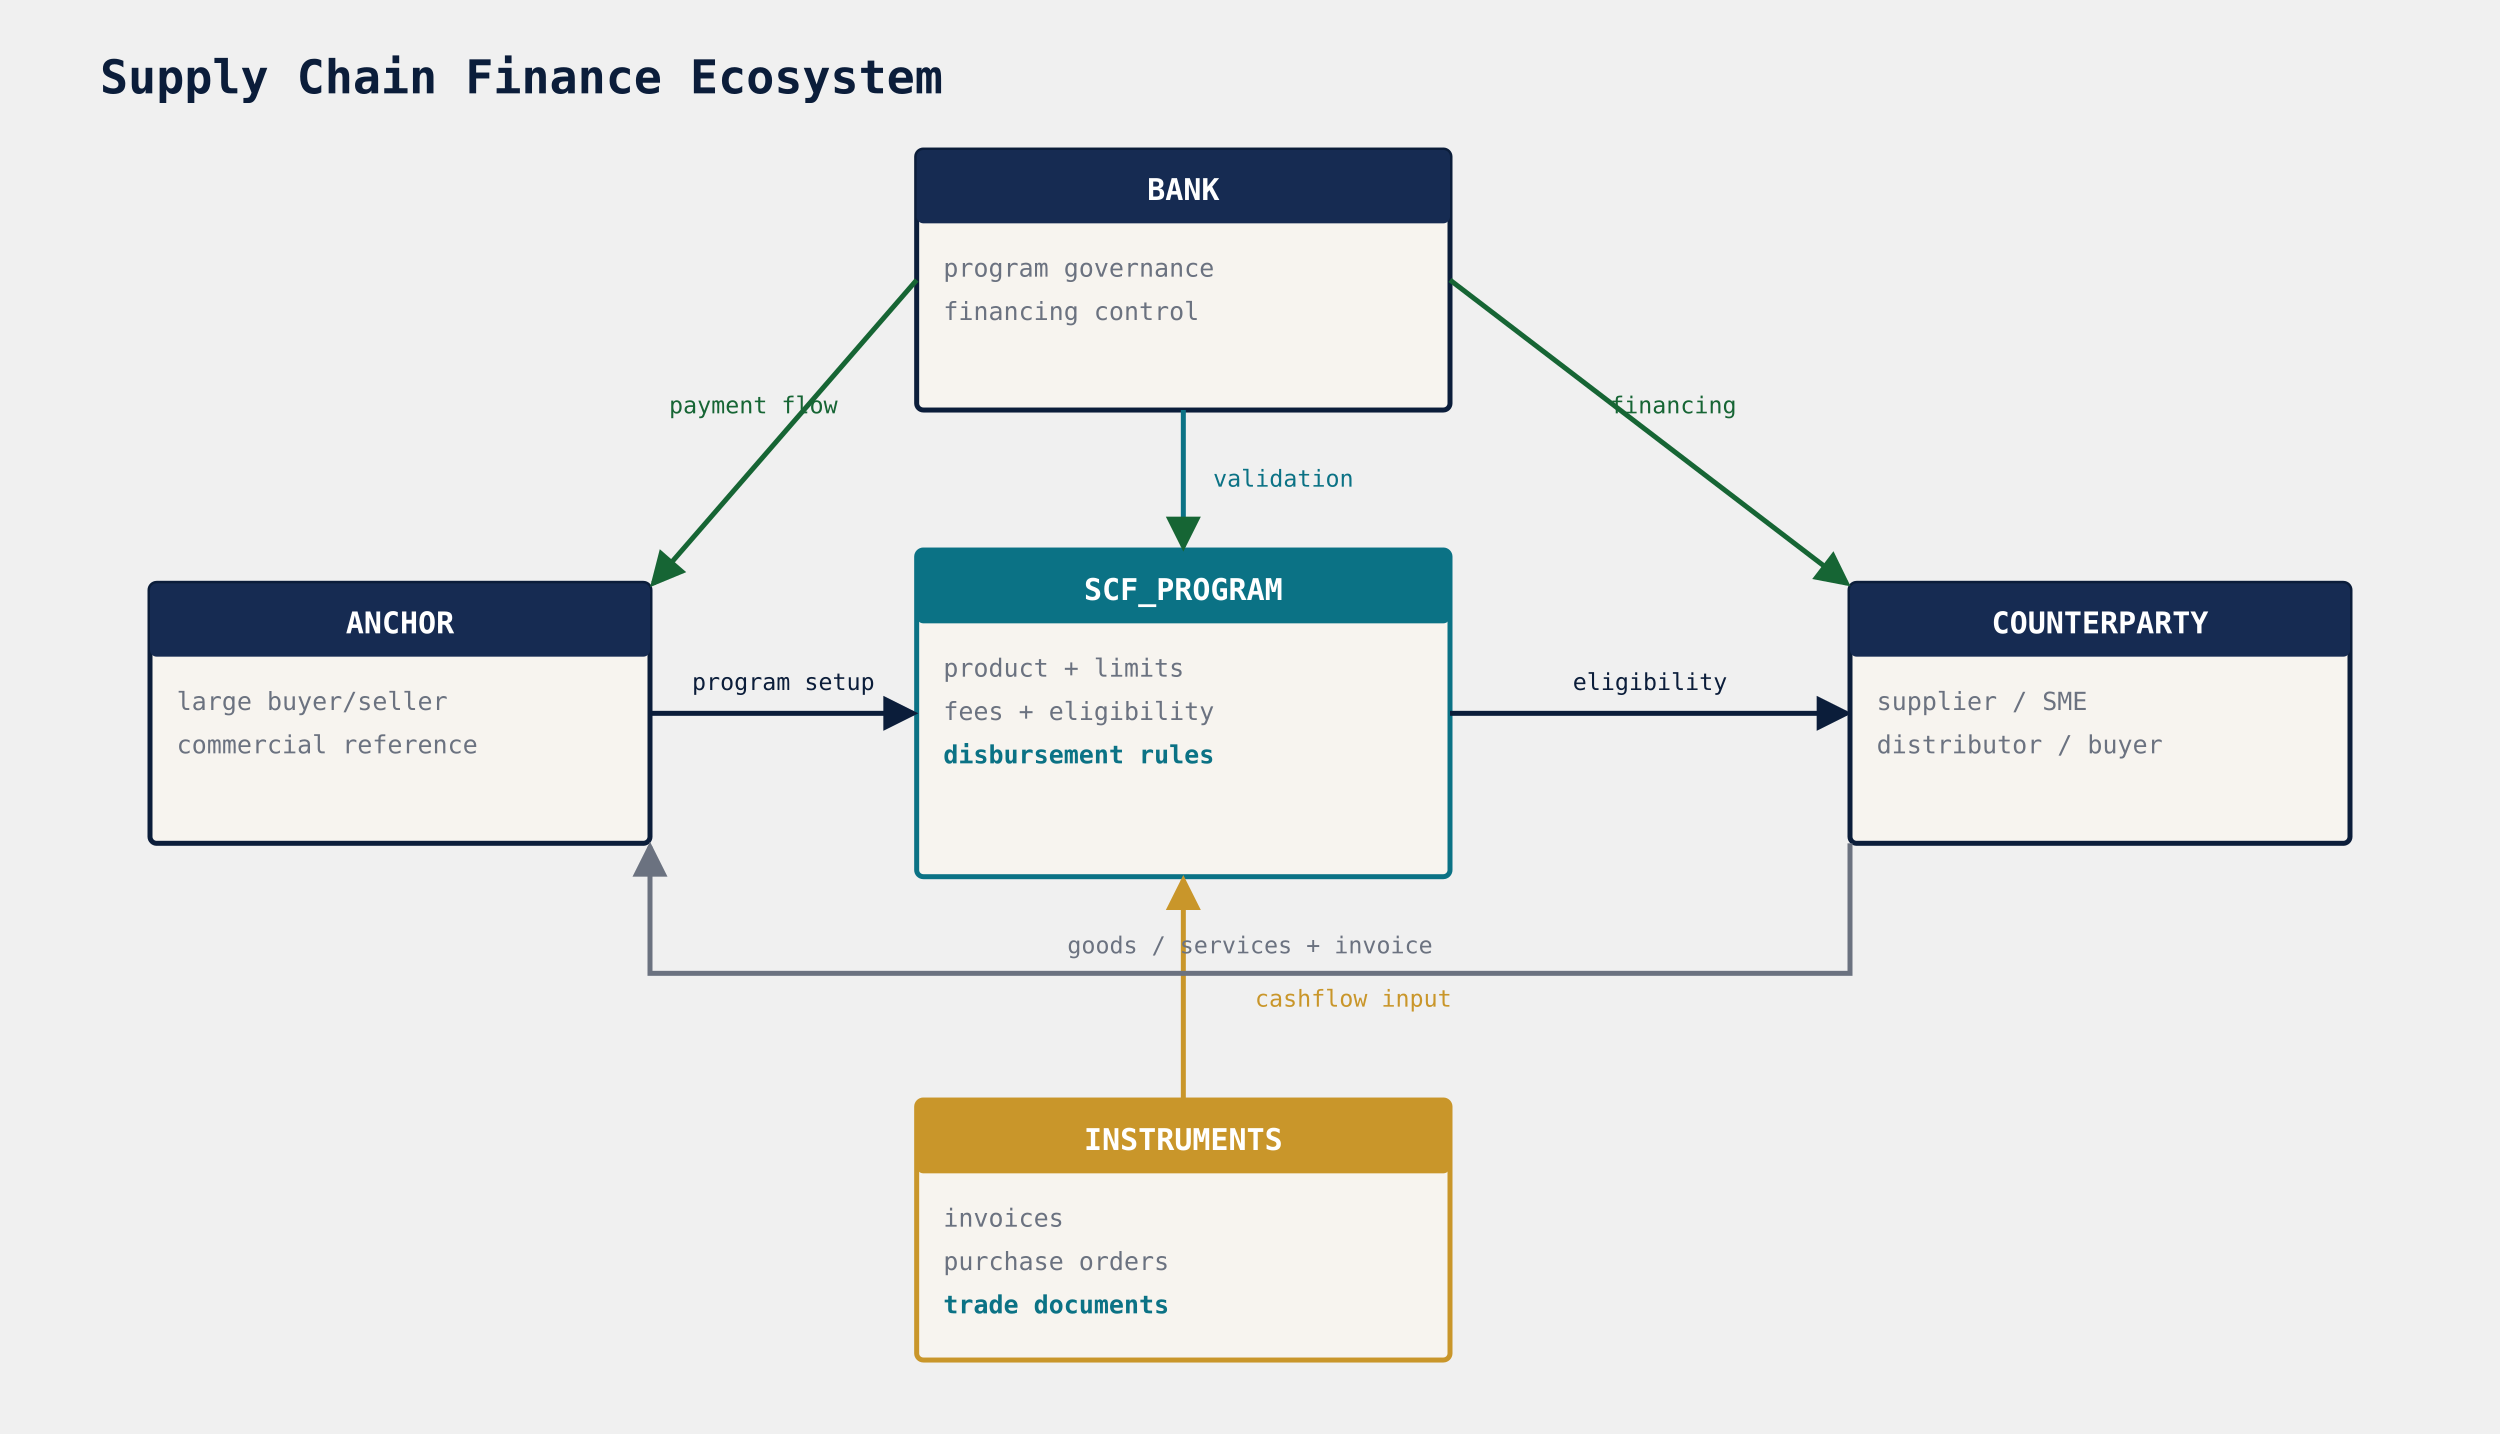
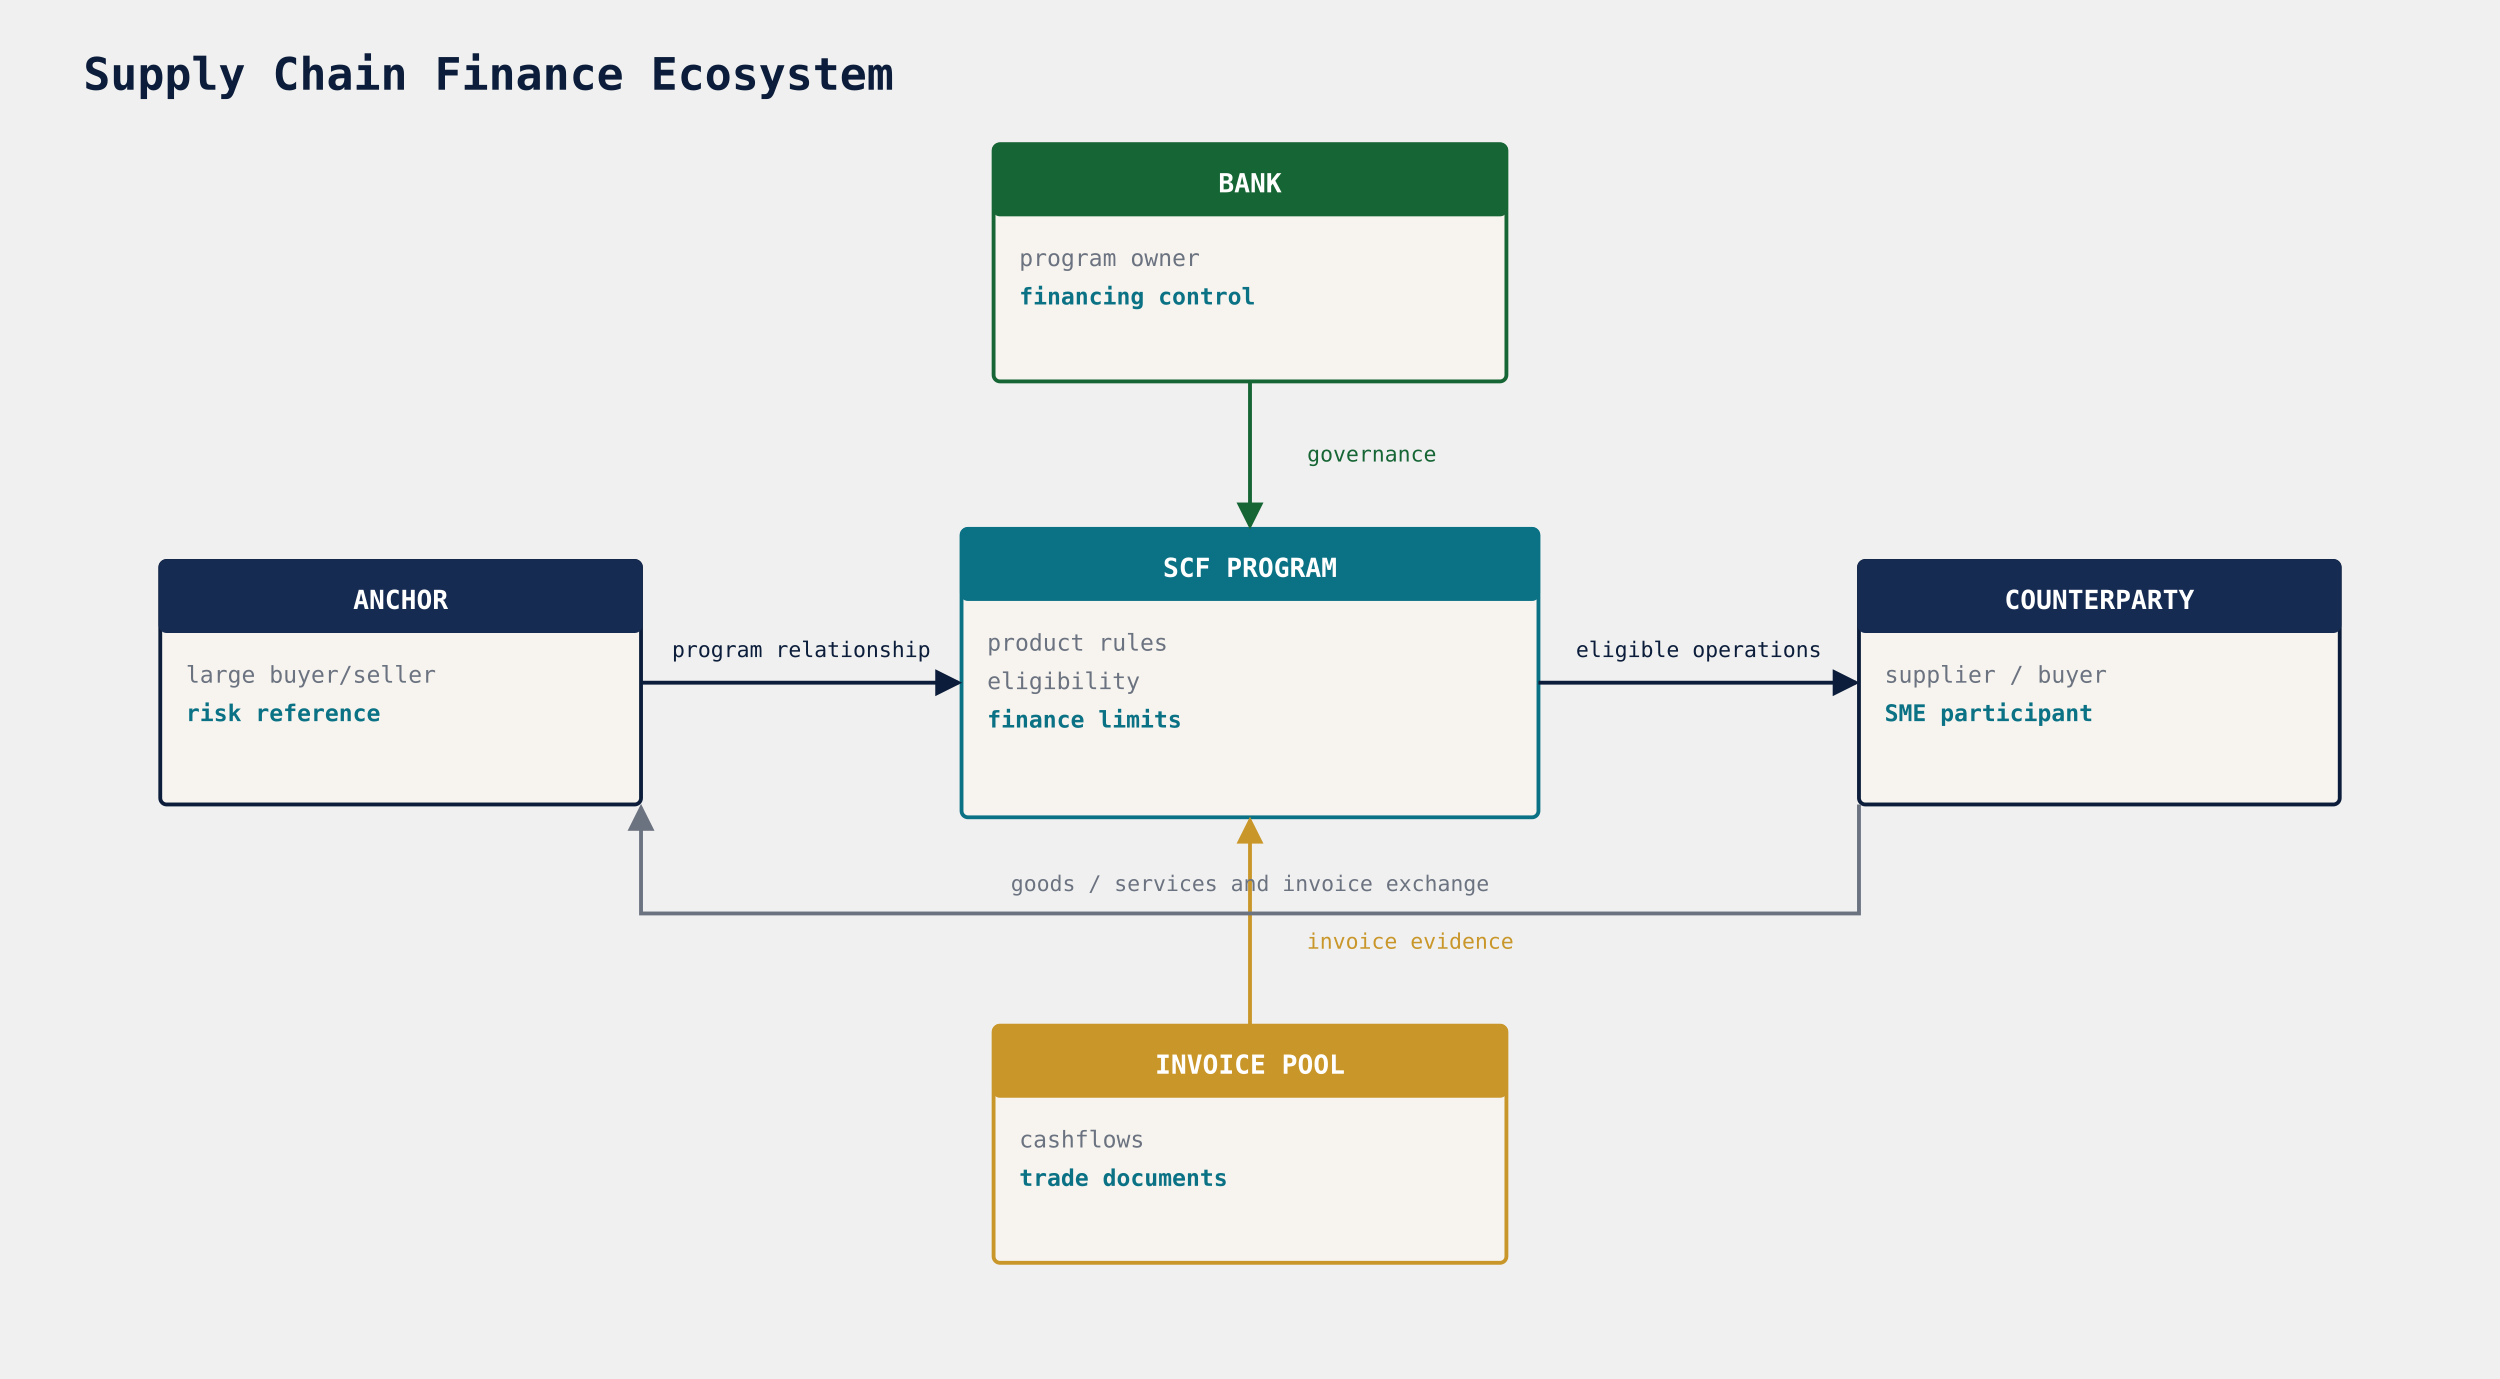
- <svg xmlns="http://www.w3.org/2000/svg" viewBox="0 0 750 430" style="width:100%; height:auto;">
+ <svg xmlns="http://www.w3.org/2000/svg" viewBox="0 0 780 430" style="width:100%; height:auto;">
  <defs>
    <marker id="arrow_navy" markerWidth="7" markerHeight="7" refX="6" refY="3.5" orient="auto">
      <path d="M0,0 L7,3.5 L0,7 Z" fill="#0B1D3A" />
    </marker>
-     <marker id="arrow_gray" markerWidth="7" markerHeight="7" refX="6" refY="3.5" orient="auto">
-       <path d="M0,0 L7,3.5 L0,7 Z" fill="#6B7280" />
+     <marker id="arrow_teal" markerWidth="7" markerHeight="7" refX="6" refY="3.5" orient="auto">
+       <path d="M0,0 L7,3.5 L0,7 Z" fill="#0B7285" />
+     </marker>
+     <marker id="arrow_gold" markerWidth="7" markerHeight="7" refX="6" refY="3.5" orient="auto">
+       <path d="M0,0 L7,3.5 L0,7 Z" fill="#C9962A" />
    </marker>
    <marker id="arrow_green" markerWidth="7" markerHeight="7" refX="6" refY="3.5" orient="auto">
      <path d="M0,0 L7,3.5 L0,7 Z" fill="#166534" />
    </marker>
-     <marker id="arrow_gold" markerWidth="7" markerHeight="7" refX="6" refY="3.5" orient="auto">
-       <path d="M0,0 L7,3.5 L0,7 Z" fill="#C9962A" />
+     <marker id="arrow_red" markerWidth="7" markerHeight="7" refX="6" refY="3.5" orient="auto">
+       <path d="M0,0 L7,3.5 L0,7 Z" fill="#B91C1C" />
+     </marker>
+     <marker id="arrow_gray" markerWidth="7" markerHeight="7" refX="6" refY="3.5" orient="auto">
+       <path d="M0,0 L7,3.5 L0,7 Z" fill="#6B7280" />
    </marker>
  </defs>
-   <text x="30" y="28" font-family="JetBrains Mono, monospace" font-size="14" fill="#0B1D3A" font-weight="700">Supply Chain Finance Ecosystem</text>
-   <rect x="45" y="175" width="150" height="78" rx="2" fill="#F7F4EF" stroke="#0B1D3A" stroke-width="1.5" />
-   <rect x="45" y="175" width="150" height="22" rx="2" fill="#162B52" />
-   <text x="120.0" y="190" text-anchor="middle" font-family="JetBrains Mono, monospace" font-size="9" fill="white" font-weight="600">ANCHOR</text>
-   <text x="53" y="213" font-family="JetBrains Mono, monospace" font-size="7.5" fill="#6B7280" font-weight="400">large buyer/seller</text>
-   <text x="53" y="226" font-family="JetBrains Mono, monospace" font-size="7.5" fill="#6B7280" font-weight="400">commercial reference</text>
-   <rect x="275" y="165" width="160" height="98" rx="2" fill="#F7F4EF" stroke="#0B7285" stroke-width="1.5" />
-   <rect x="275" y="165" width="160" height="22" rx="2" fill="#0B7285" />
-   <text x="355.0" y="180" text-anchor="middle" font-family="JetBrains Mono, monospace" font-size="9" fill="white" font-weight="600">SCF_PROGRAM</text>
-   <text x="283" y="203" font-family="JetBrains Mono, monospace" font-size="7.5" fill="#6B7280" font-weight="400">product + limits</text>
-   <text x="283" y="216" font-family="JetBrains Mono, monospace" font-size="7.5" fill="#6B7280" font-weight="400">fees + eligibility</text>
-   <text x="283" y="229" font-family="JetBrains Mono, monospace" font-size="7.5" fill="#0B7285" font-weight="600">disbursement rules</text>
-   <rect x="555" y="175" width="150" height="78" rx="2" fill="#F7F4EF" stroke="#0B1D3A" stroke-width="1.5" />
-   <rect x="555" y="175" width="150" height="22" rx="2" fill="#162B52" />
-   <text x="630.0" y="190" text-anchor="middle" font-family="JetBrains Mono, monospace" font-size="9" fill="white" font-weight="600">COUNTERPARTY</text>
-   <text x="563" y="213" font-family="JetBrains Mono, monospace" font-size="7.5" fill="#6B7280" font-weight="400">supplier / SME</text>
-   <text x="563" y="226" font-family="JetBrains Mono, monospace" font-size="7.5" fill="#6B7280" font-weight="400">distributor / buyer</text>
-   <rect x="275" y="45" width="160" height="78" rx="2" fill="#F7F4EF" stroke="#0B1D3A" stroke-width="1.5" />
-   <rect x="275" y="45" width="160" height="22" rx="2" fill="#162B52" />
-   <text x="355.0" y="60" text-anchor="middle" font-family="JetBrains Mono, monospace" font-size="9" fill="white" font-weight="600">BANK</text>
-   <text x="283" y="83" font-family="JetBrains Mono, monospace" font-size="7.5" fill="#6B7280" font-weight="400">program governance</text>
-   <text x="283" y="96" font-family="JetBrains Mono, monospace" font-size="7.5" fill="#6B7280" font-weight="400">financing control</text>
-   <rect x="275" y="330" width="160" height="78" rx="2" fill="#F7F4EF" stroke="#C9962A" stroke-width="1.5" />
-   <rect x="275" y="330" width="160" height="22" rx="2" fill="#C9962A" />
-   <text x="355.0" y="345" text-anchor="middle" font-family="JetBrains Mono, monospace" font-size="9" fill="white" font-weight="600">INSTRUMENTS</text>
-   <text x="283" y="368" font-family="JetBrains Mono, monospace" font-size="7.5" fill="#6B7280" font-weight="400">invoices</text>
-   <text x="283" y="381" font-family="JetBrains Mono, monospace" font-size="7.5" fill="#6B7280" font-weight="400">purchase orders</text>
-   <text x="283" y="394" font-family="JetBrains Mono, monospace" font-size="7.5" fill="#0B7285" font-weight="600">trade documents</text>
-   <line x1="195" y1="214" x2="274" y2="214" stroke="#0B1D3A" stroke-width="1.5" marker-end="url(#arrow_navy)" />
-   <text x="235" y="207" text-anchor="middle" font-family="JetBrains Mono, monospace" font-size="7" fill="#0B1D3A">program setup</text>
-   <line x1="435" y1="214" x2="554" y2="214" stroke="#0B1D3A" stroke-width="1.5" marker-end="url(#arrow_navy)" />
-   <text x="495" y="207" text-anchor="middle" font-family="JetBrains Mono, monospace" font-size="7" fill="#0B1D3A">eligibility</text>
-   <line x1="355" y1="123" x2="355" y2="164" stroke="#0B7285" stroke-width="1.5" marker-end="url(#arrow_green)" />
-   <text x="385" y="146" text-anchor="middle" font-family="JetBrains Mono, monospace" font-size="7" fill="#0B7285">validation</text>
-   <line x1="355" y1="330" x2="355" y2="264" stroke="#C9962A" stroke-width="1.5" marker-end="url(#arrow_gold)" />
-   <text x="406" y="302" text-anchor="middle" font-family="JetBrains Mono, monospace" font-size="7" fill="#C9962A">cashflow input</text>
-   <path d="M 555,253 L 555,292 L 195,292 L 195,254" fill="none" stroke="#6B7280" stroke-width="1.5" marker-end="url(#arrow_gray)" />
-   <text x="375" y="286" text-anchor="middle" font-family="JetBrains Mono, monospace" font-size="7" fill="#6B7280">goods / services + invoice</text>
-   <line x1="435" y1="84" x2="554" y2="175" stroke="#166534" stroke-width="1.5" marker-end="url(#arrow_green)" />
-   <text x="502" y="124" text-anchor="middle" font-family="JetBrains Mono, monospace" font-size="7" fill="#166534">financing</text>
-   <line x1="275" y1="84" x2="196" y2="175" stroke="#166534" stroke-width="1.5" marker-end="url(#arrow_green)" />
-   <text x="226" y="124" text-anchor="middle" font-family="JetBrains Mono, monospace" font-size="7" fill="#166534">payment flow</text>
+   <text x="26" y="28" text-anchor="start" font-family="JetBrains Mono, monospace" font-size="14" fill="#0B1D3A" font-weight="700">Supply Chain Finance Ecosystem</text>
+   <rect x="300" y="165" width="180" height="90" rx="2" fill="#F7F4EF" stroke="#0B7285" stroke-width="1.2" />
+   <rect x="300" y="165" width="180" height="22" rx="2" fill="#0B7285" stroke="#0B7285" stroke-width="1.0" />
+   <text x="390.0" y="180" text-anchor="middle" font-family="JetBrains Mono, monospace" font-size="8.2" fill="#FFFFFF" font-weight="700">SCF PROGRAM</text>
+   <text x="308" y="203" text-anchor="start" font-family="JetBrains Mono, monospace" font-size="7.2" fill="#6B7280" font-weight="400">product rules</text>
+   <text x="308" y="215" text-anchor="start" font-family="JetBrains Mono, monospace" font-size="7.2" fill="#6B7280" font-weight="400">eligibility</text>
+   <text x="308" y="227" text-anchor="start" font-family="JetBrains Mono, monospace" font-size="7.2" fill="#0B7285" font-weight="600">finance limits</text>
+   <rect x="50" y="175" width="150" height="76" rx="2" fill="#F7F4EF" stroke="#0B1D3A" stroke-width="1.2" />
+   <rect x="50" y="175" width="150" height="22" rx="2" fill="#162B52" stroke="#162B52" stroke-width="1.0" />
+   <text x="125.0" y="190" text-anchor="middle" font-family="JetBrains Mono, monospace" font-size="8.2" fill="#FFFFFF" font-weight="700">ANCHOR</text>
+   <text x="58" y="213" text-anchor="start" font-family="JetBrains Mono, monospace" font-size="7.2" fill="#6B7280" font-weight="400">large buyer/seller</text>
+   <text x="58" y="225" text-anchor="start" font-family="JetBrains Mono, monospace" font-size="7.2" fill="#0B7285" font-weight="600">risk reference</text>
+   <rect x="580" y="175" width="150" height="76" rx="2" fill="#F7F4EF" stroke="#0B1D3A" stroke-width="1.2" />
+   <rect x="580" y="175" width="150" height="22" rx="2" fill="#162B52" stroke="#162B52" stroke-width="1.0" />
+   <text x="655.0" y="190" text-anchor="middle" font-family="JetBrains Mono, monospace" font-size="8.2" fill="#FFFFFF" font-weight="700">COUNTERPARTY</text>
+   <text x="588" y="213" text-anchor="start" font-family="JetBrains Mono, monospace" font-size="7.2" fill="#6B7280" font-weight="400">supplier / buyer</text>
+   <text x="588" y="225" text-anchor="start" font-family="JetBrains Mono, monospace" font-size="7.2" fill="#0B7285" font-weight="600">SME participant</text>
+   <rect x="310" y="45" width="160" height="74" rx="2" fill="#F7F4EF" stroke="#166534" stroke-width="1.2" />
+   <rect x="310" y="45" width="160" height="22" rx="2" fill="#166534" stroke="#166534" stroke-width="1.0" />
+   <text x="390.0" y="60" text-anchor="middle" font-family="JetBrains Mono, monospace" font-size="8.2" fill="#FFFFFF" font-weight="700">BANK</text>
+   <text x="318" y="83" text-anchor="start" font-family="JetBrains Mono, monospace" font-size="7.2" fill="#6B7280" font-weight="400">program owner</text>
+   <text x="318" y="95" text-anchor="start" font-family="JetBrains Mono, monospace" font-size="7.2" fill="#0B7285" font-weight="600">financing control</text>
+   <rect x="310" y="320" width="160" height="74" rx="2" fill="#F7F4EF" stroke="#C9962A" stroke-width="1.2" />
+   <rect x="310" y="320" width="160" height="22" rx="2" fill="#C9962A" stroke="#C9962A" stroke-width="1.0" />
+   <text x="390.0" y="335" text-anchor="middle" font-family="JetBrains Mono, monospace" font-size="8.2" fill="#FFFFFF" font-weight="700">INVOICE POOL</text>
+   <text x="318" y="358" text-anchor="start" font-family="JetBrains Mono, monospace" font-size="7.2" fill="#6B7280" font-weight="400">cashflows</text>
+   <text x="318" y="370" text-anchor="start" font-family="JetBrains Mono, monospace" font-size="7.2" fill="#0B7285" font-weight="600">trade documents</text>
+   <line x1="200" y1="213" x2="299" y2="213" stroke="#0B1D3A" stroke-width="1.2" marker-end="url(#arrow_navy)" />
+   <text x="250" y="205" text-anchor="middle" font-family="JetBrains Mono, monospace" font-size="6.7" fill="#0B1D3A" font-weight="400">program relationship</text>
+   <line x1="480" y1="213" x2="579" y2="213" stroke="#0B1D3A" stroke-width="1.2" marker-end="url(#arrow_navy)" />
+   <text x="530" y="205" text-anchor="middle" font-family="JetBrains Mono, monospace" font-size="6.7" fill="#0B1D3A" font-weight="400">eligible operations</text>
+   <line x1="390" y1="119" x2="390" y2="164" stroke="#166534" stroke-width="1.2" marker-end="url(#arrow_green)" />
+   <text x="428" y="144" text-anchor="middle" font-family="JetBrains Mono, monospace" font-size="6.7" fill="#166534" font-weight="400">governance</text>
+   <line x1="390" y1="320" x2="390" y2="256" stroke="#C9962A" stroke-width="1.2" marker-end="url(#arrow_gold)" />
+   <text x="440" y="296" text-anchor="middle" font-family="JetBrains Mono, monospace" font-size="6.7" fill="#C9962A" font-weight="400">invoice evidence</text>
+   <path d="M 580,251 L 580,285 L 200,285 L 200,252" fill="none" stroke="#6B7280" stroke-width="1.2" marker-end="url(#arrow_gray)" />
+   <text x="390" y="278" text-anchor="middle" font-family="JetBrains Mono, monospace" font-size="6.7" fill="#6B7280" font-weight="400">goods / services and invoice exchange</text>
</svg>
